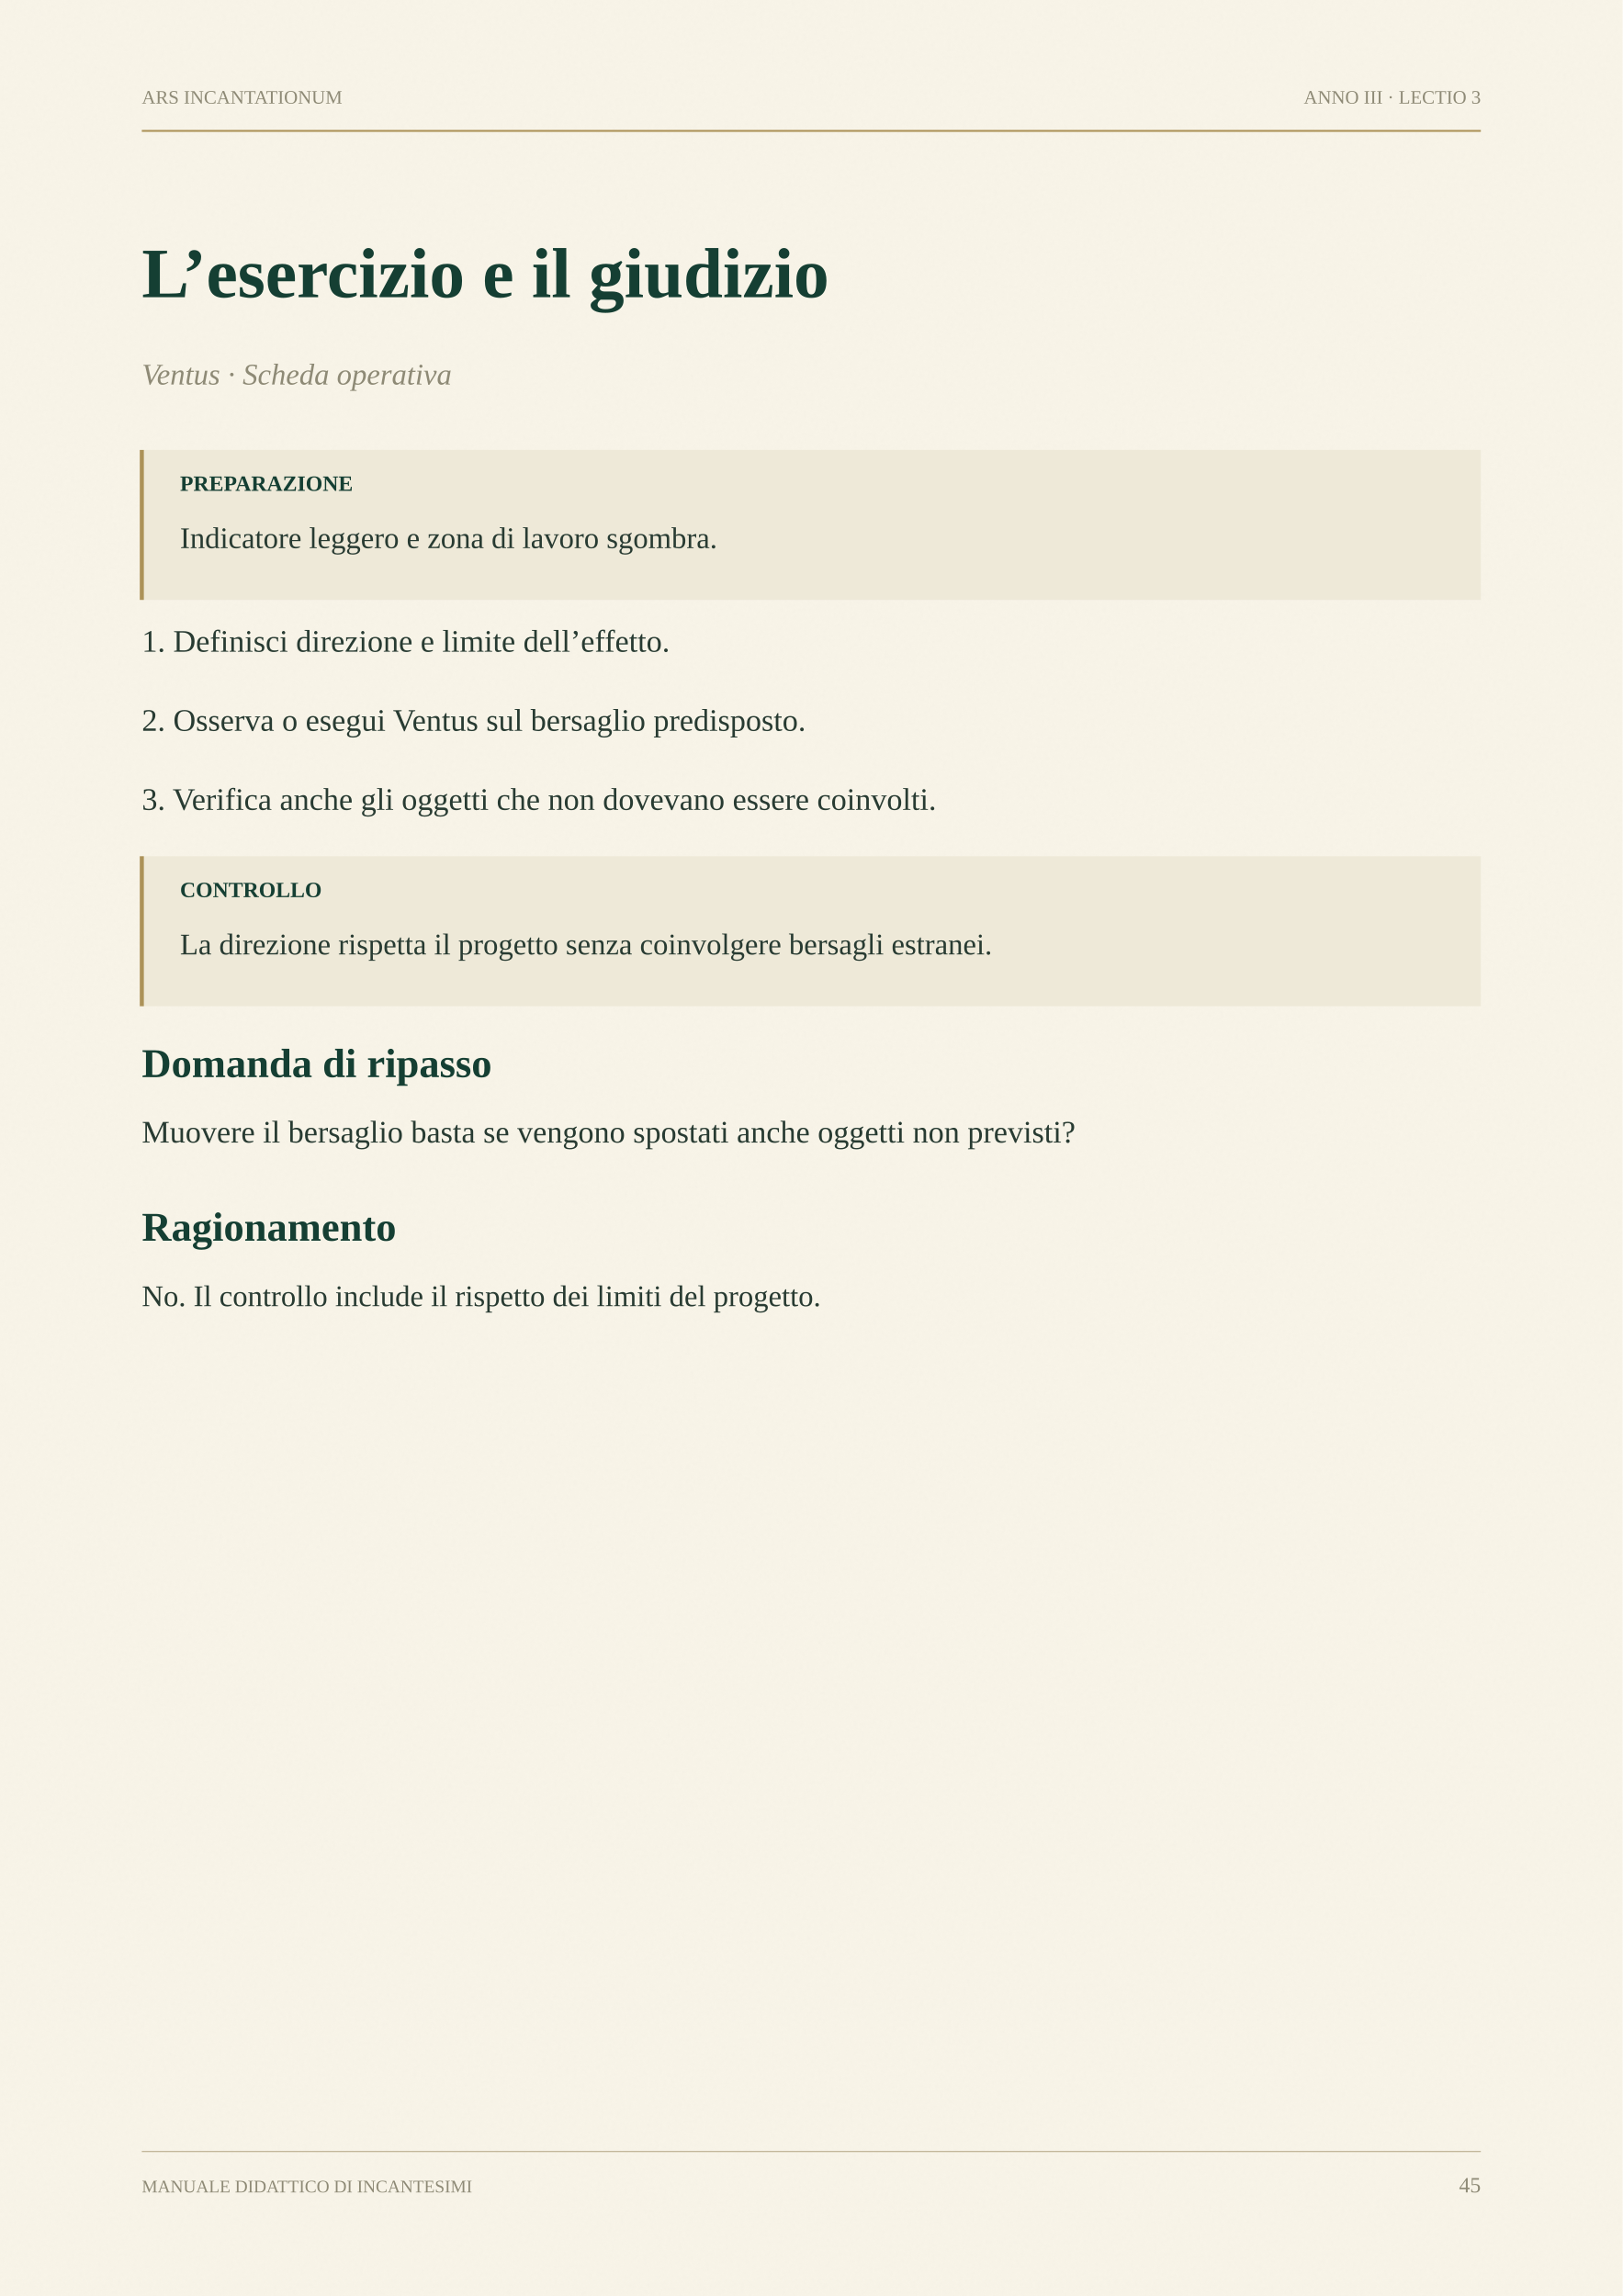
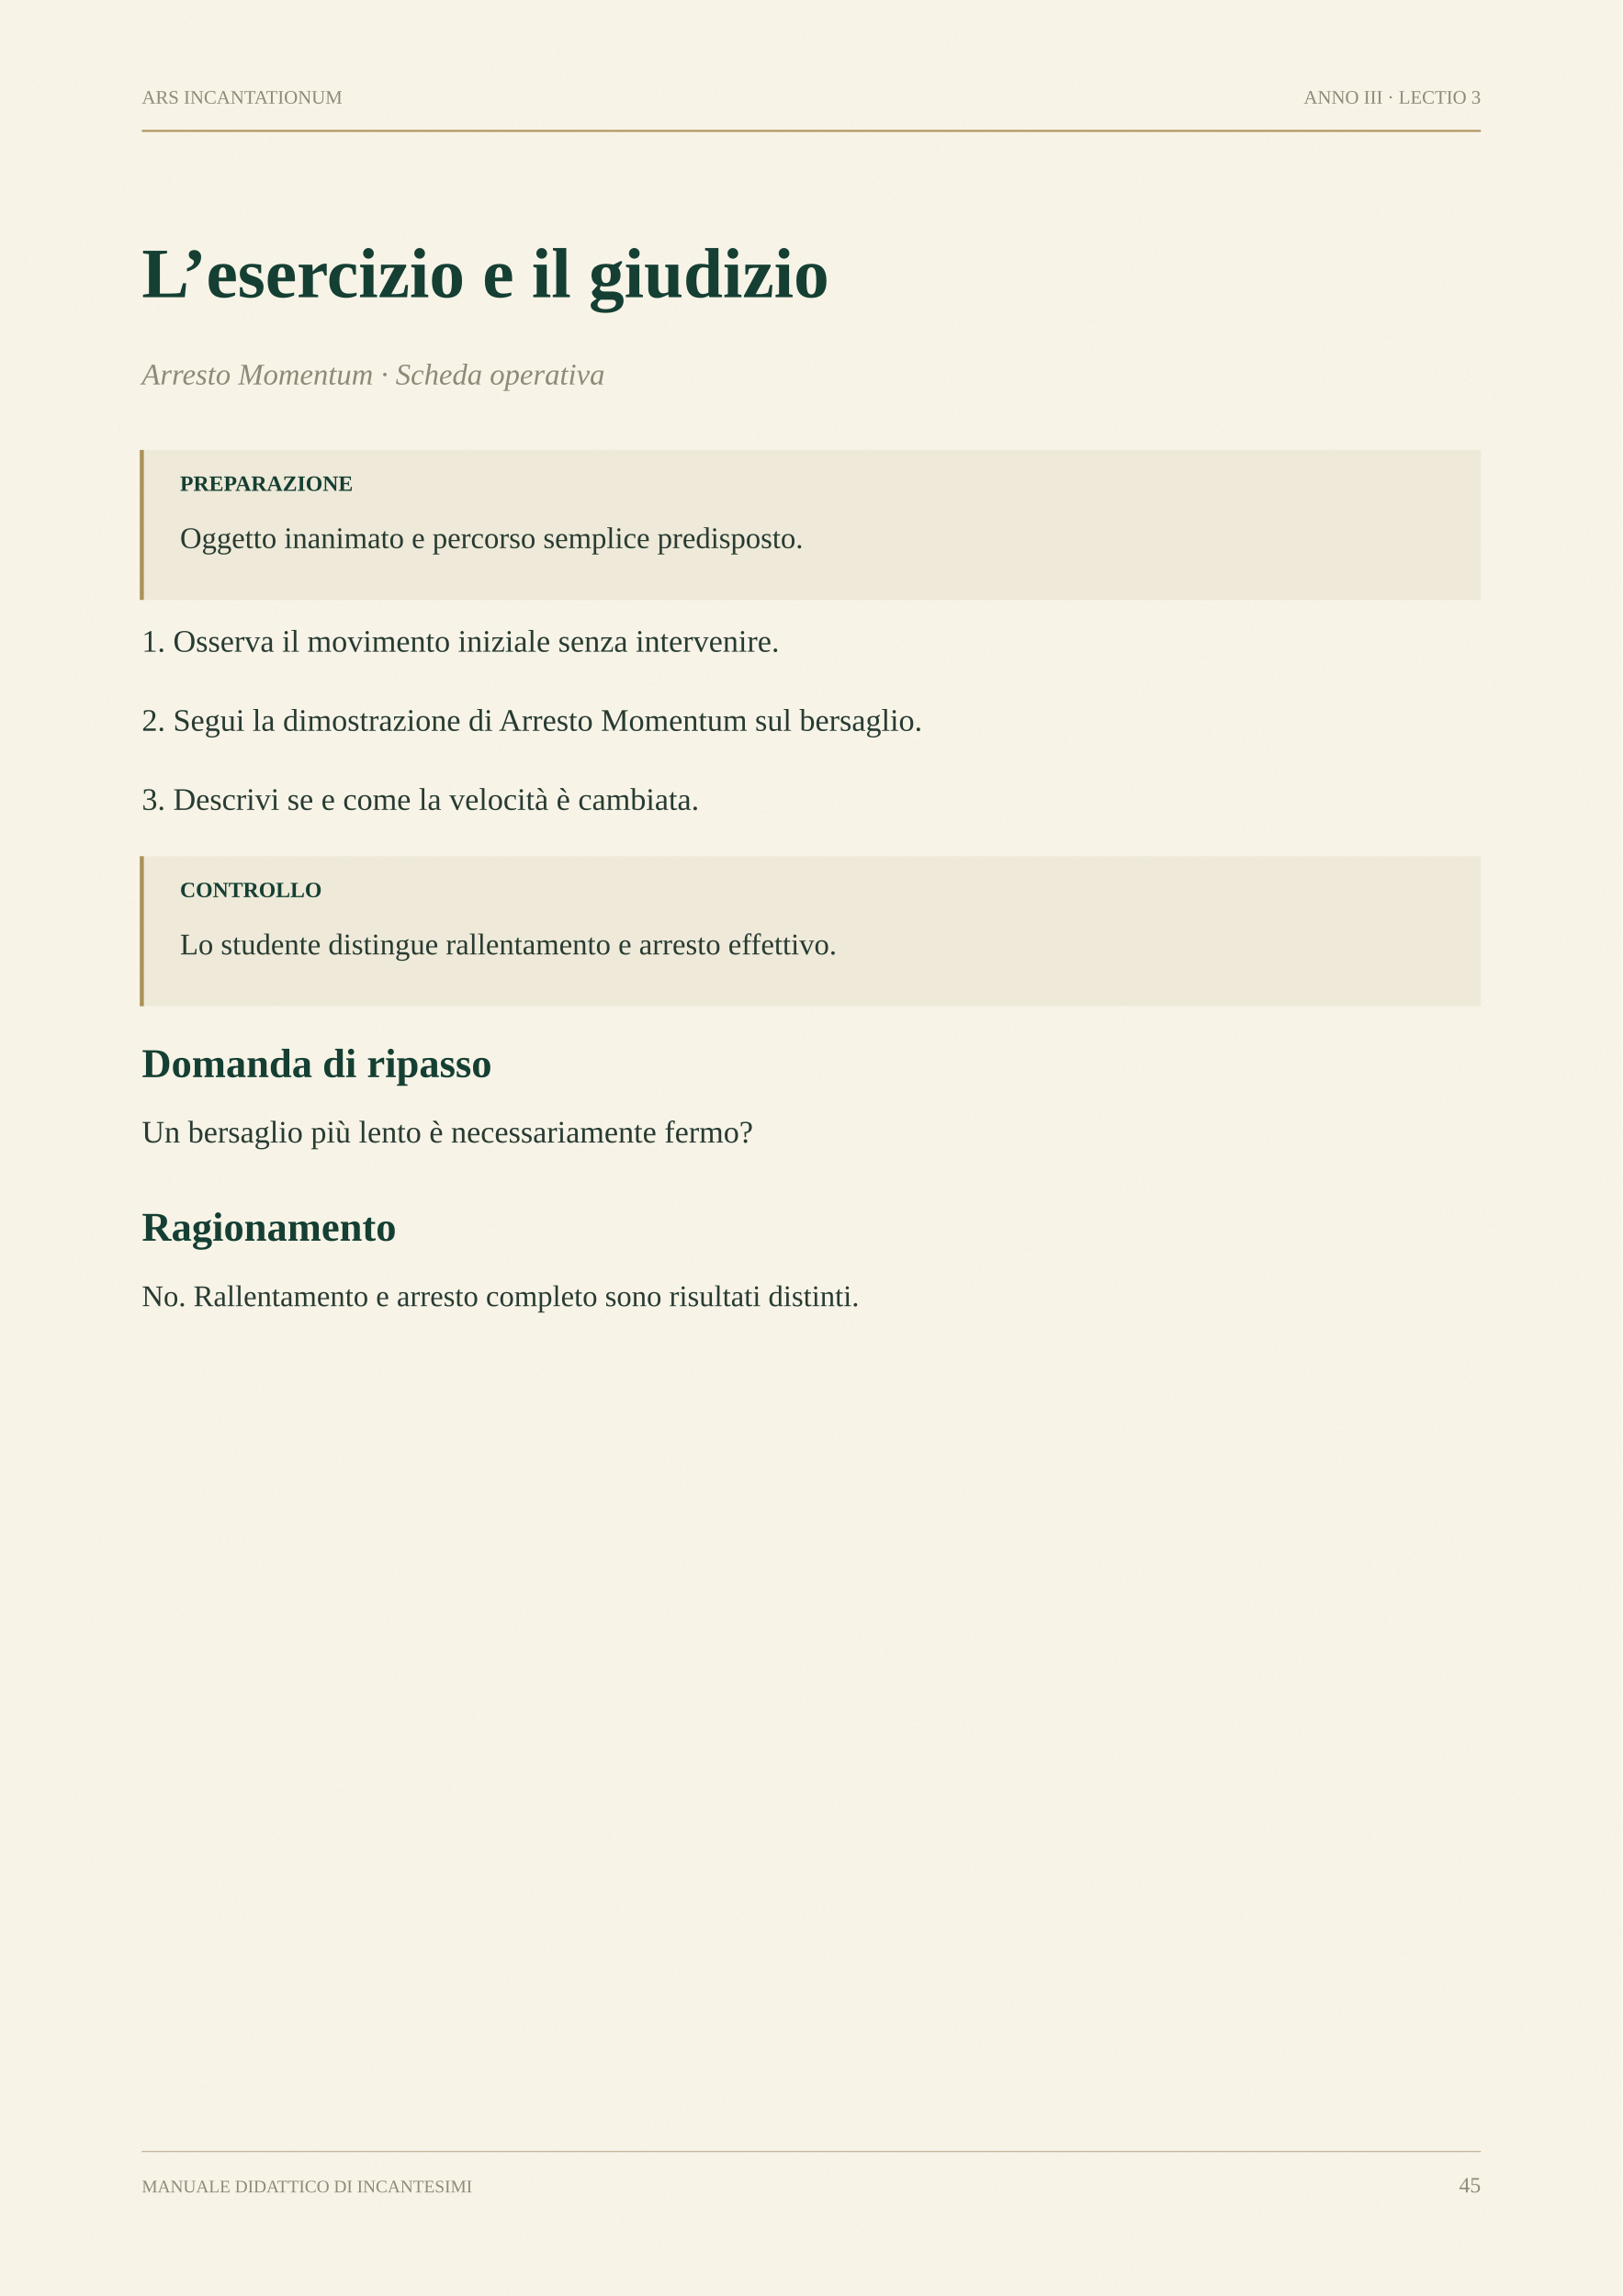
<svg xmlns="http://www.w3.org/2000/svg" width="595" height="842" viewBox="0 0 595 842">
  <defs>
    <filter id="grain">
      <feTurbulence type="fractalNoise" baseFrequency=".7" numOctaves="3" stitchTiles="stitch" />
      <feColorMatrix type="saturate" values="0" />
    </filter>
    <pattern id="paper" width="595" height="842" patternUnits="userSpaceOnUse">
      <rect width="595" height="842" filter="url(#grain)" opacity=".17" />
    </pattern>
    <linearGradient id="leather">
      <stop stop-color="#06271b" />
      <stop offset=".12" stop-color="#17583a" />
      <stop offset=".6" stop-color="#0c402a" />
      <stop offset="1" stop-color="#042015" />
    </linearGradient>
  </defs>
  <rect width="595" height="842" fill="#f8f4e8" />
  <rect width="595" height="842" fill="url(#paper)" opacity=".17" />
  <text x="52" y="38" font-family="Georgia, Times New Roman, serif" font-size="7" fill="#8e8a76">ARS INCANTATIONUM</text>
  <text x="543" y="38" font-family="Georgia, Times New Roman, serif" font-size="7" fill="#8e8a76" text-anchor="end">ANNO III · LECTIO 3</text>
  <path d="M52 48H543" stroke="#ac9258" stroke-width=".7" />
  <text x="52" y="109" font-family="Georgia, Times New Roman, serif" font-size="26" fill="#153f33" font-weight="bold">L’esercizio e il giudizio</text>
-   <text x="52" y="141" font-family="Georgia, Times New Roman, serif" font-size="11" fill="#8e8a76" font-style="italic">Ventus · Scheda operativa</text>
+   <text x="52" y="141" font-family="Georgia, Times New Roman, serif" font-size="11" fill="#8e8a76" font-style="italic">Arresto Momentum · Scheda operativa</text>
  <rect x="52" y="165" width="491" height="55" fill="#eee9d8" />
  <path d="M52 165v55" stroke="#ac9258" stroke-width="1.5" />
  <text x="66" y="180" font-family="Georgia, Times New Roman, serif" font-size="8" fill="#153f33" font-weight="bold">PREPARAZIONE</text>
-   <text x="66" y="201" font-family="Georgia, Times New Roman, serif" font-size="11" fill="#283b32">Indicatore leggero e zona di lavoro sgombra.</text>
-   <text x="52" y="239" font-family="Georgia, Times New Roman, serif" font-size="11.5" fill="#283b32">1. Definisci direzione e limite dell’effetto.</text>
-   <text x="52" y="268" font-family="Georgia, Times New Roman, serif" font-size="11.5" fill="#283b32">2. Osserva o esegui Ventus sul bersaglio predisposto.</text>
-   <text x="52" y="297" font-family="Georgia, Times New Roman, serif" font-size="11.5" fill="#283b32">3. Verifica anche gli oggetti che non dovevano essere coinvolti.</text>
+   <text x="66" y="201" font-family="Georgia, Times New Roman, serif" font-size="11" fill="#283b32">Oggetto inanimato e percorso semplice predisposto.</text>
+   <text x="52" y="239" font-family="Georgia, Times New Roman, serif" font-size="11.5" fill="#283b32">1. Osserva il movimento iniziale senza intervenire.</text>
+   <text x="52" y="268" font-family="Georgia, Times New Roman, serif" font-size="11.5" fill="#283b32">2. Segui la dimostrazione di Arresto Momentum sul bersaglio.</text>
+   <text x="52" y="297" font-family="Georgia, Times New Roman, serif" font-size="11.5" fill="#283b32">3. Descrivi se e come la velocità è cambiata.</text>
  <rect x="52" y="314" width="491" height="55" fill="#eee9d8" />
  <path d="M52 314v55" stroke="#ac9258" stroke-width="1.5" />
  <text x="66" y="329" font-family="Georgia, Times New Roman, serif" font-size="8" fill="#153f33" font-weight="bold">CONTROLLO</text>
-   <text x="66" y="350" font-family="Georgia, Times New Roman, serif" font-size="11" fill="#283b32">La direzione rispetta il progetto senza coinvolgere bersagli estranei.</text>
+   <text x="66" y="350" font-family="Georgia, Times New Roman, serif" font-size="11" fill="#283b32">Lo studente distingue rallentamento e arresto effettivo.</text>
  <text x="52" y="395" font-family="Georgia, Times New Roman, serif" font-size="15" fill="#153f33" font-weight="bold">Domanda di ripasso</text>
-   <text x="52" y="419" font-family="Georgia, Times New Roman, serif" font-size="11.5" fill="#283b32">Muovere il bersaglio basta se vengono spostati anche oggetti non previsti?</text>
+   <text x="52" y="419" font-family="Georgia, Times New Roman, serif" font-size="11.5" fill="#283b32">Un bersaglio più lento è necessariamente fermo?</text>
  <text x="52" y="455" font-family="Georgia, Times New Roman, serif" font-size="15" fill="#153f33" font-weight="bold">Ragionamento</text>
-   <text x="52" y="479" font-family="Georgia, Times New Roman, serif" font-size="11" fill="#283b32">No. Il controllo include il rispetto dei limiti del progetto.</text>
+   <text x="52" y="479" font-family="Georgia, Times New Roman, serif" font-size="11" fill="#283b32">No. Rallentamento e arresto completo sono risultati distinti.</text>
  <path d="M52 789H543" stroke="#c3b89b" stroke-width=".45" />
  <text x="52" y="804" font-family="Georgia, Times New Roman, serif" font-size="6.5" fill="#8e8a76">MANUALE DIDATTICO DI INCANTESIMI</text>
  <text x="543" y="804" font-family="Georgia, Times New Roman, serif" font-size="8" fill="#8e8a76" text-anchor="end">45</text>
</svg>
